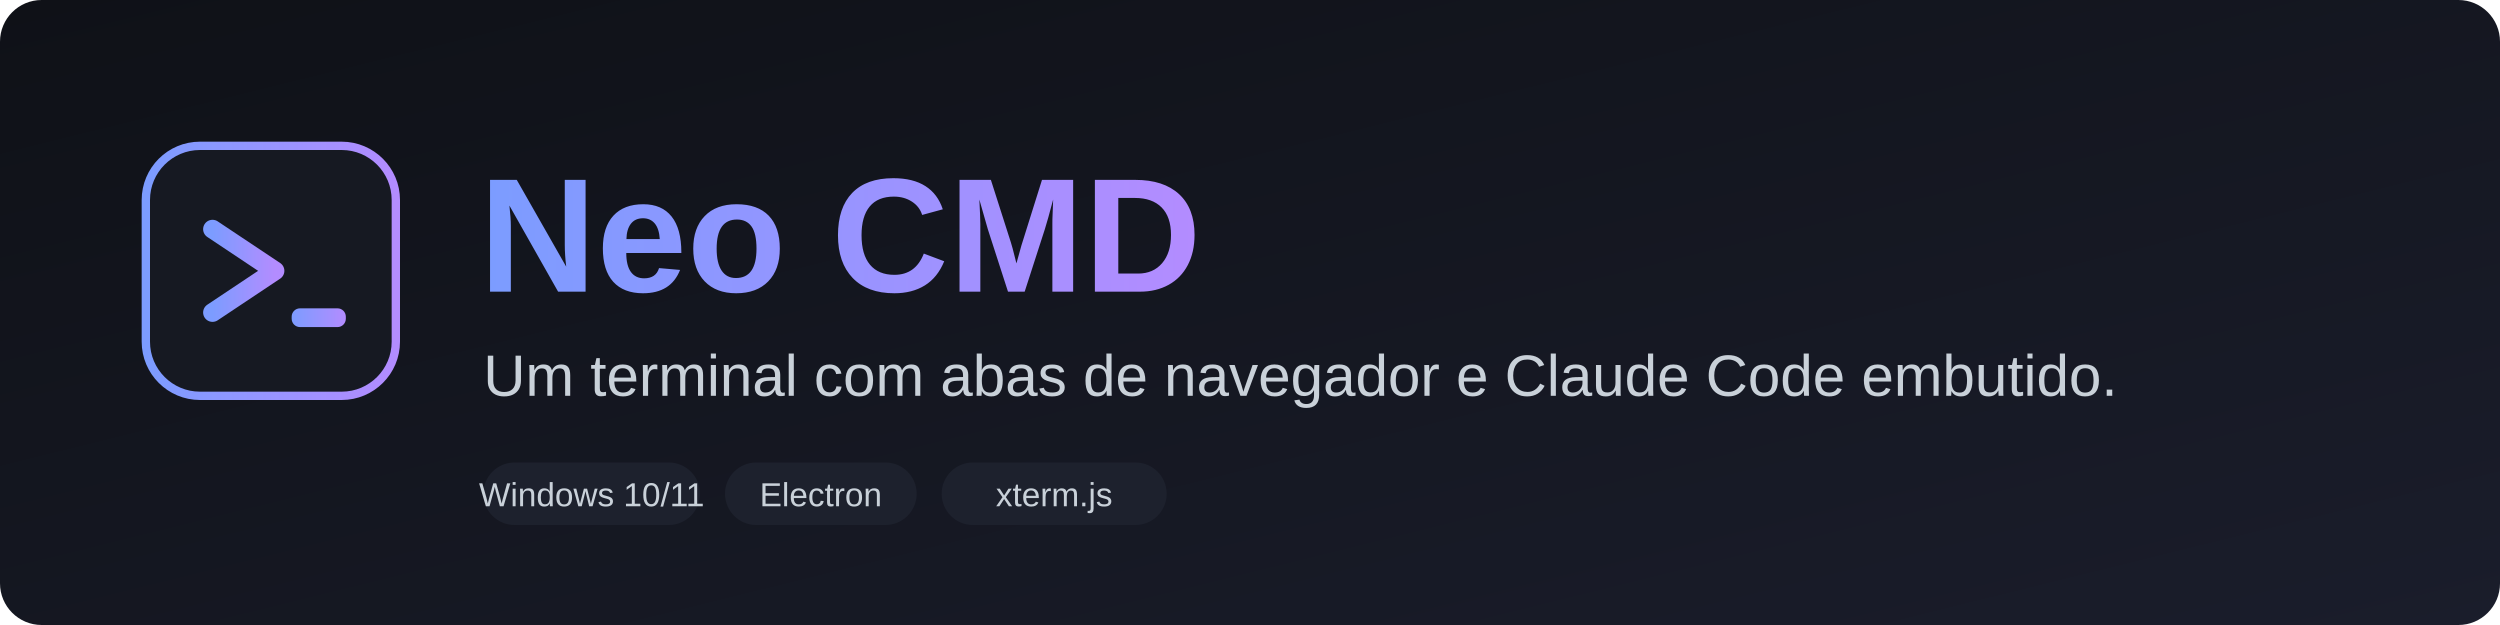
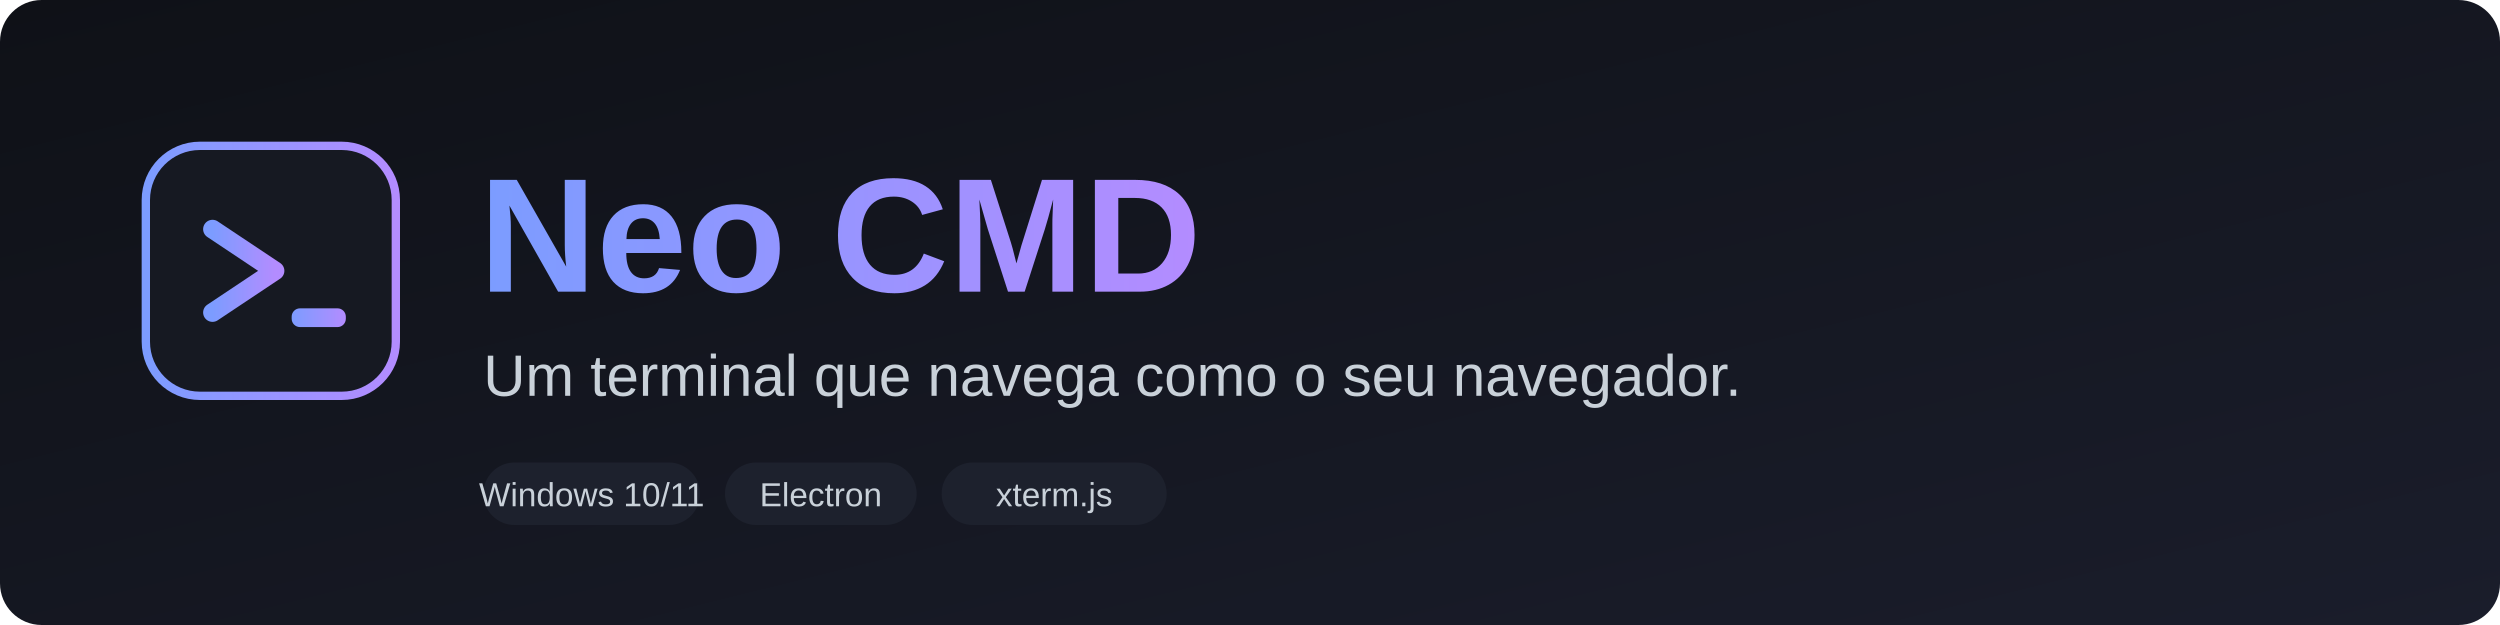
<svg xmlns="http://www.w3.org/2000/svg" width="1200" height="300" viewBox="0 0 1200 300" role="img" aria-label="Neo CMD">
  <defs>
    <linearGradient id="g" x1="0" y1="0" x2="1" y2="0">
      <stop offset="0" stop-color="#7c9cff" />
      <stop offset="1" stop-color="#b38cff" />
    </linearGradient>
    <linearGradient id="bg" x1="0" y1="0" x2="1" y2="1">
      <stop offset="0" stop-color="#0f1117" />
      <stop offset="1" stop-color="#1a1d2b" />
    </linearGradient>
  </defs>
  <rect width="1200" height="300" rx="20" fill="url(#bg)" />
  <g transform="translate(70,70)">
    <rect width="120" height="120" rx="26" fill="#161922" stroke="url(#g)" stroke-width="4" />
    <path d="M32 40 L62 60 L32 80" fill="none" stroke="url(#g)" stroke-width="9" stroke-linecap="round" stroke-linejoin="round" />
    <rect x="70" y="78" width="26" height="9" rx="4" fill="url(#g)" />
  </g>
  <text x="230" y="140" font-family="Segoe UI, Arial, sans-serif" font-size="78" font-weight="700" fill="url(#g)">Neo CMD</text>
-   <text x="232" y="190" font-family="Segoe UI, Arial, sans-serif" font-size="28" fill="#c9d1d9">Um terminal com abas de navegador e Claude Code embutido.</text>
+   <text x="232" y="190" font-family="Segoe UI, Arial, sans-serif" font-size="28" fill="#c9d1d9">Um terminal que navega como o seu navegador.</text>
  <g transform="translate(232,222)" font-family="Segoe UI, Arial, sans-serif" font-size="16">
    <rect width="104" height="30" rx="15" fill="#1d212d" />
    <text x="52" y="21" text-anchor="middle" fill="#c9d1d9">Windows 10/11</text>
    <rect x="116" width="92" height="30" rx="15" fill="#1d212d" />
    <text x="162" y="21" text-anchor="middle" fill="#c9d1d9">Electron</text>
    <rect x="220" width="108" height="30" rx="15" fill="#1d212d" />
    <text x="274" y="21" text-anchor="middle" fill="#c9d1d9">xterm.js</text>
  </g>
</svg>
